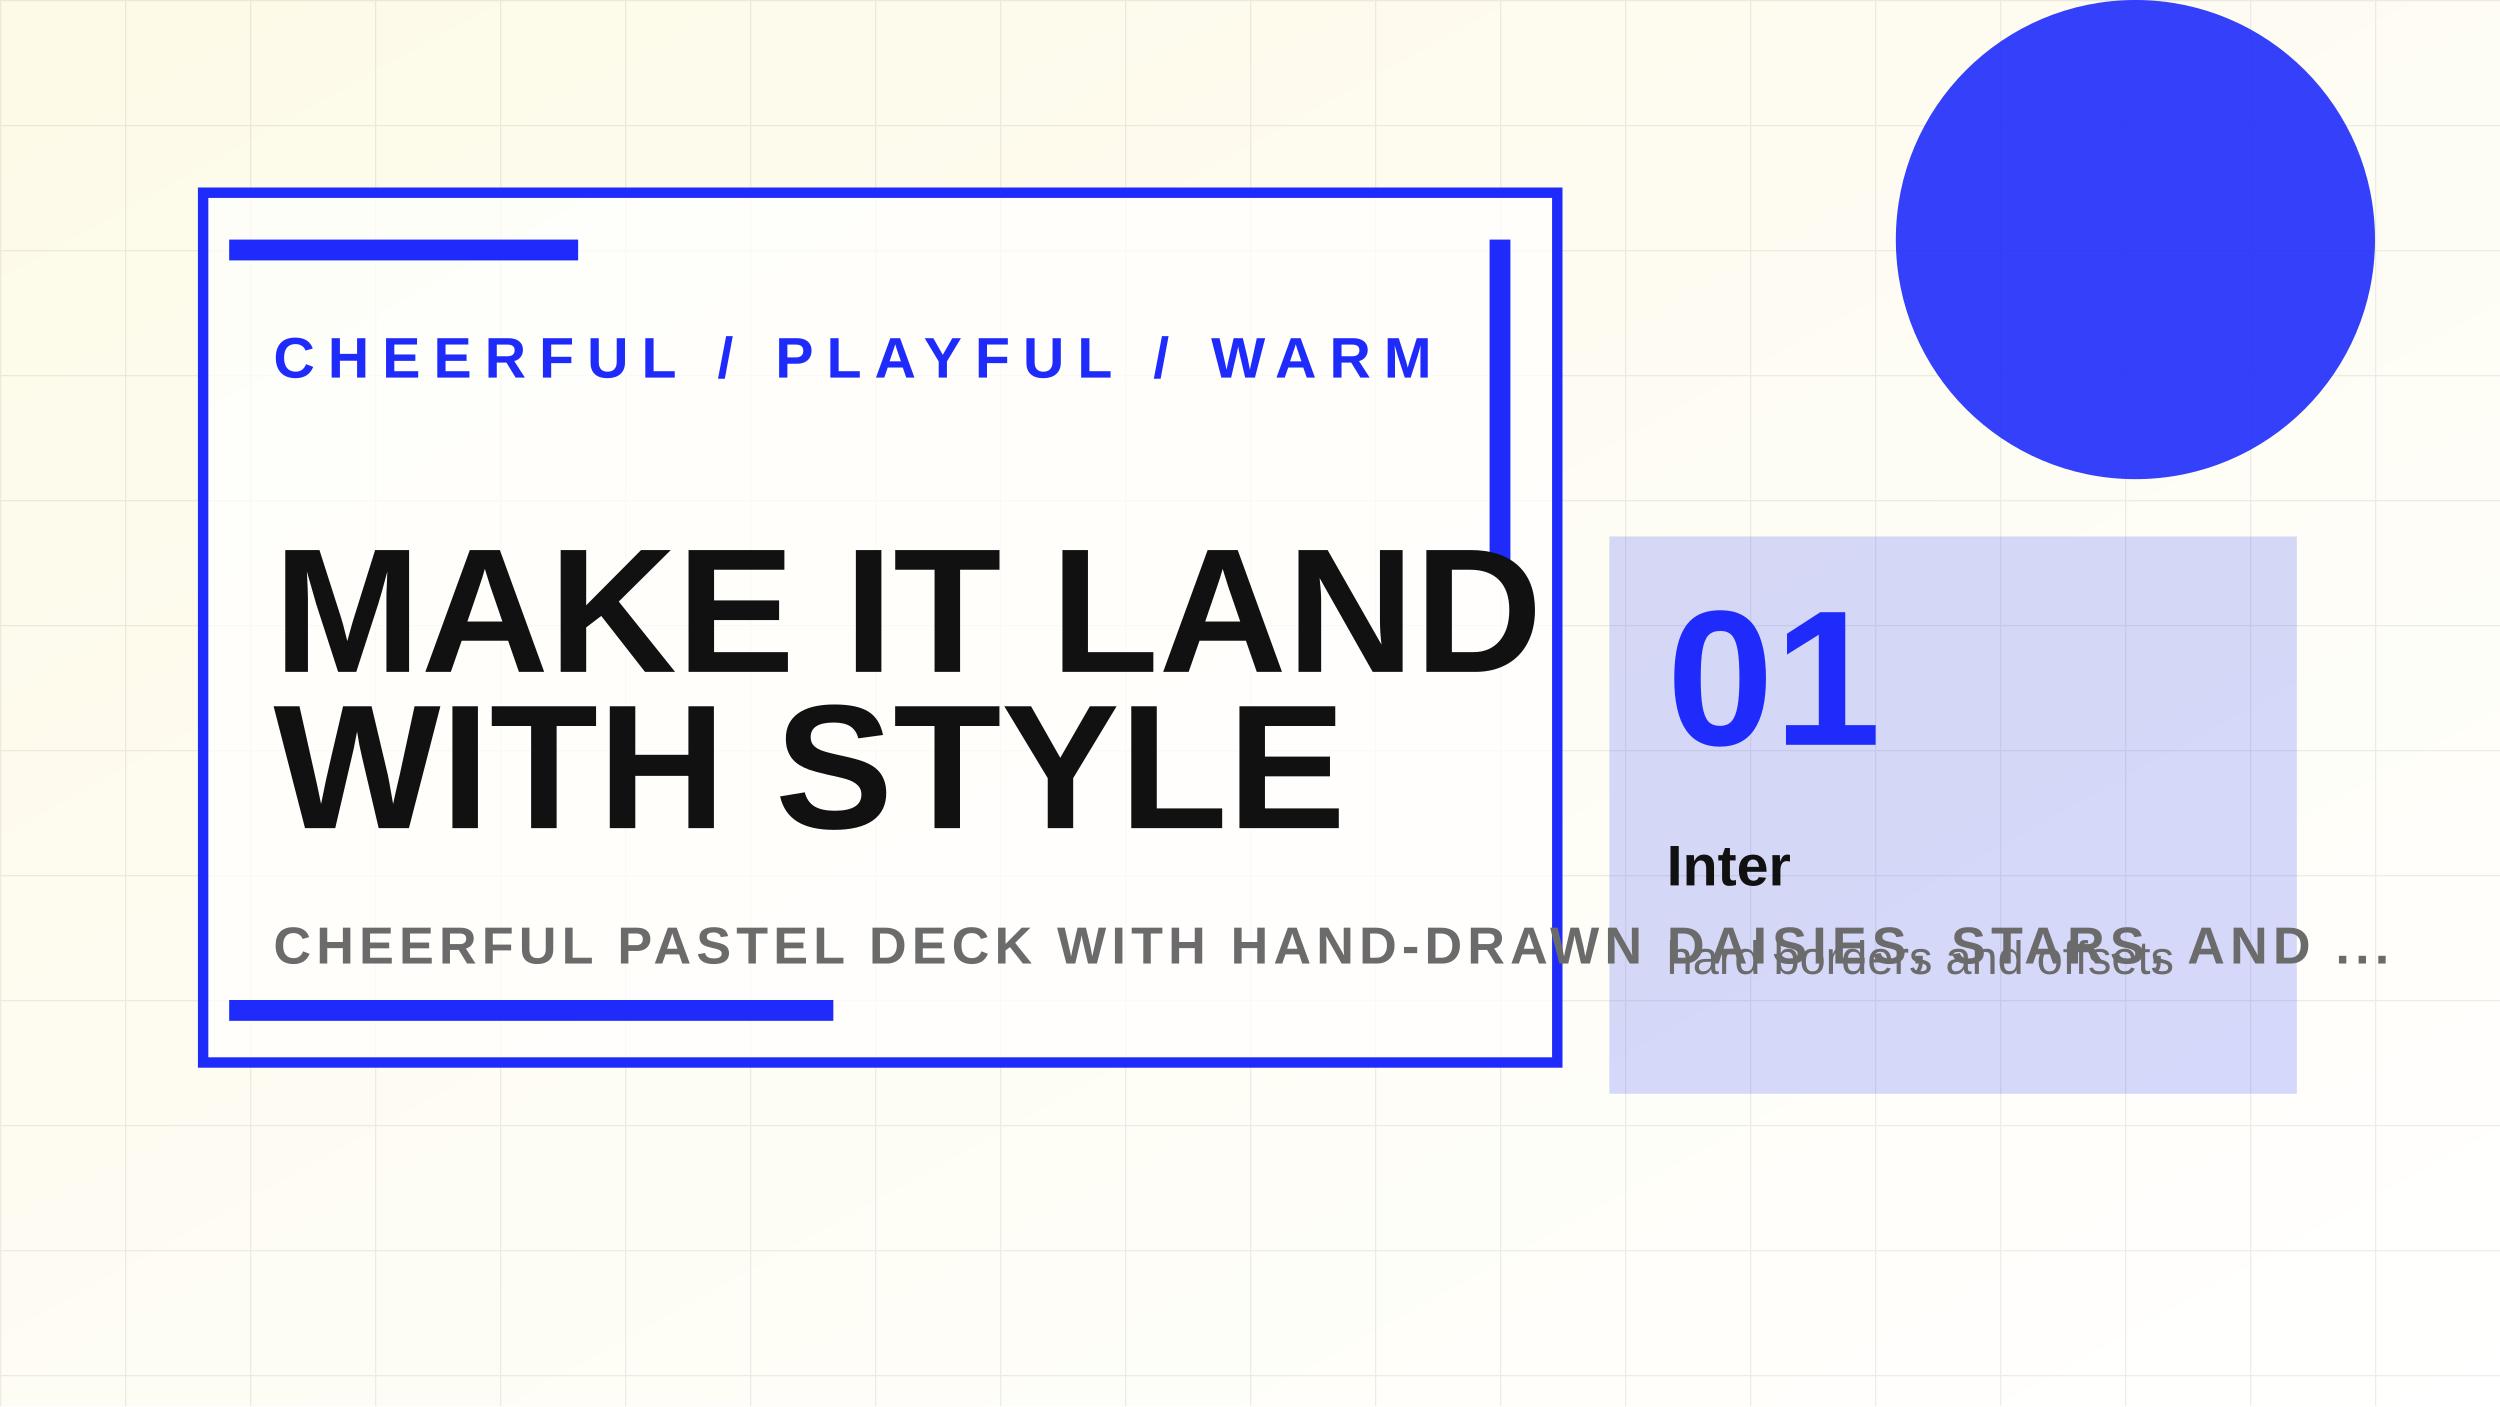
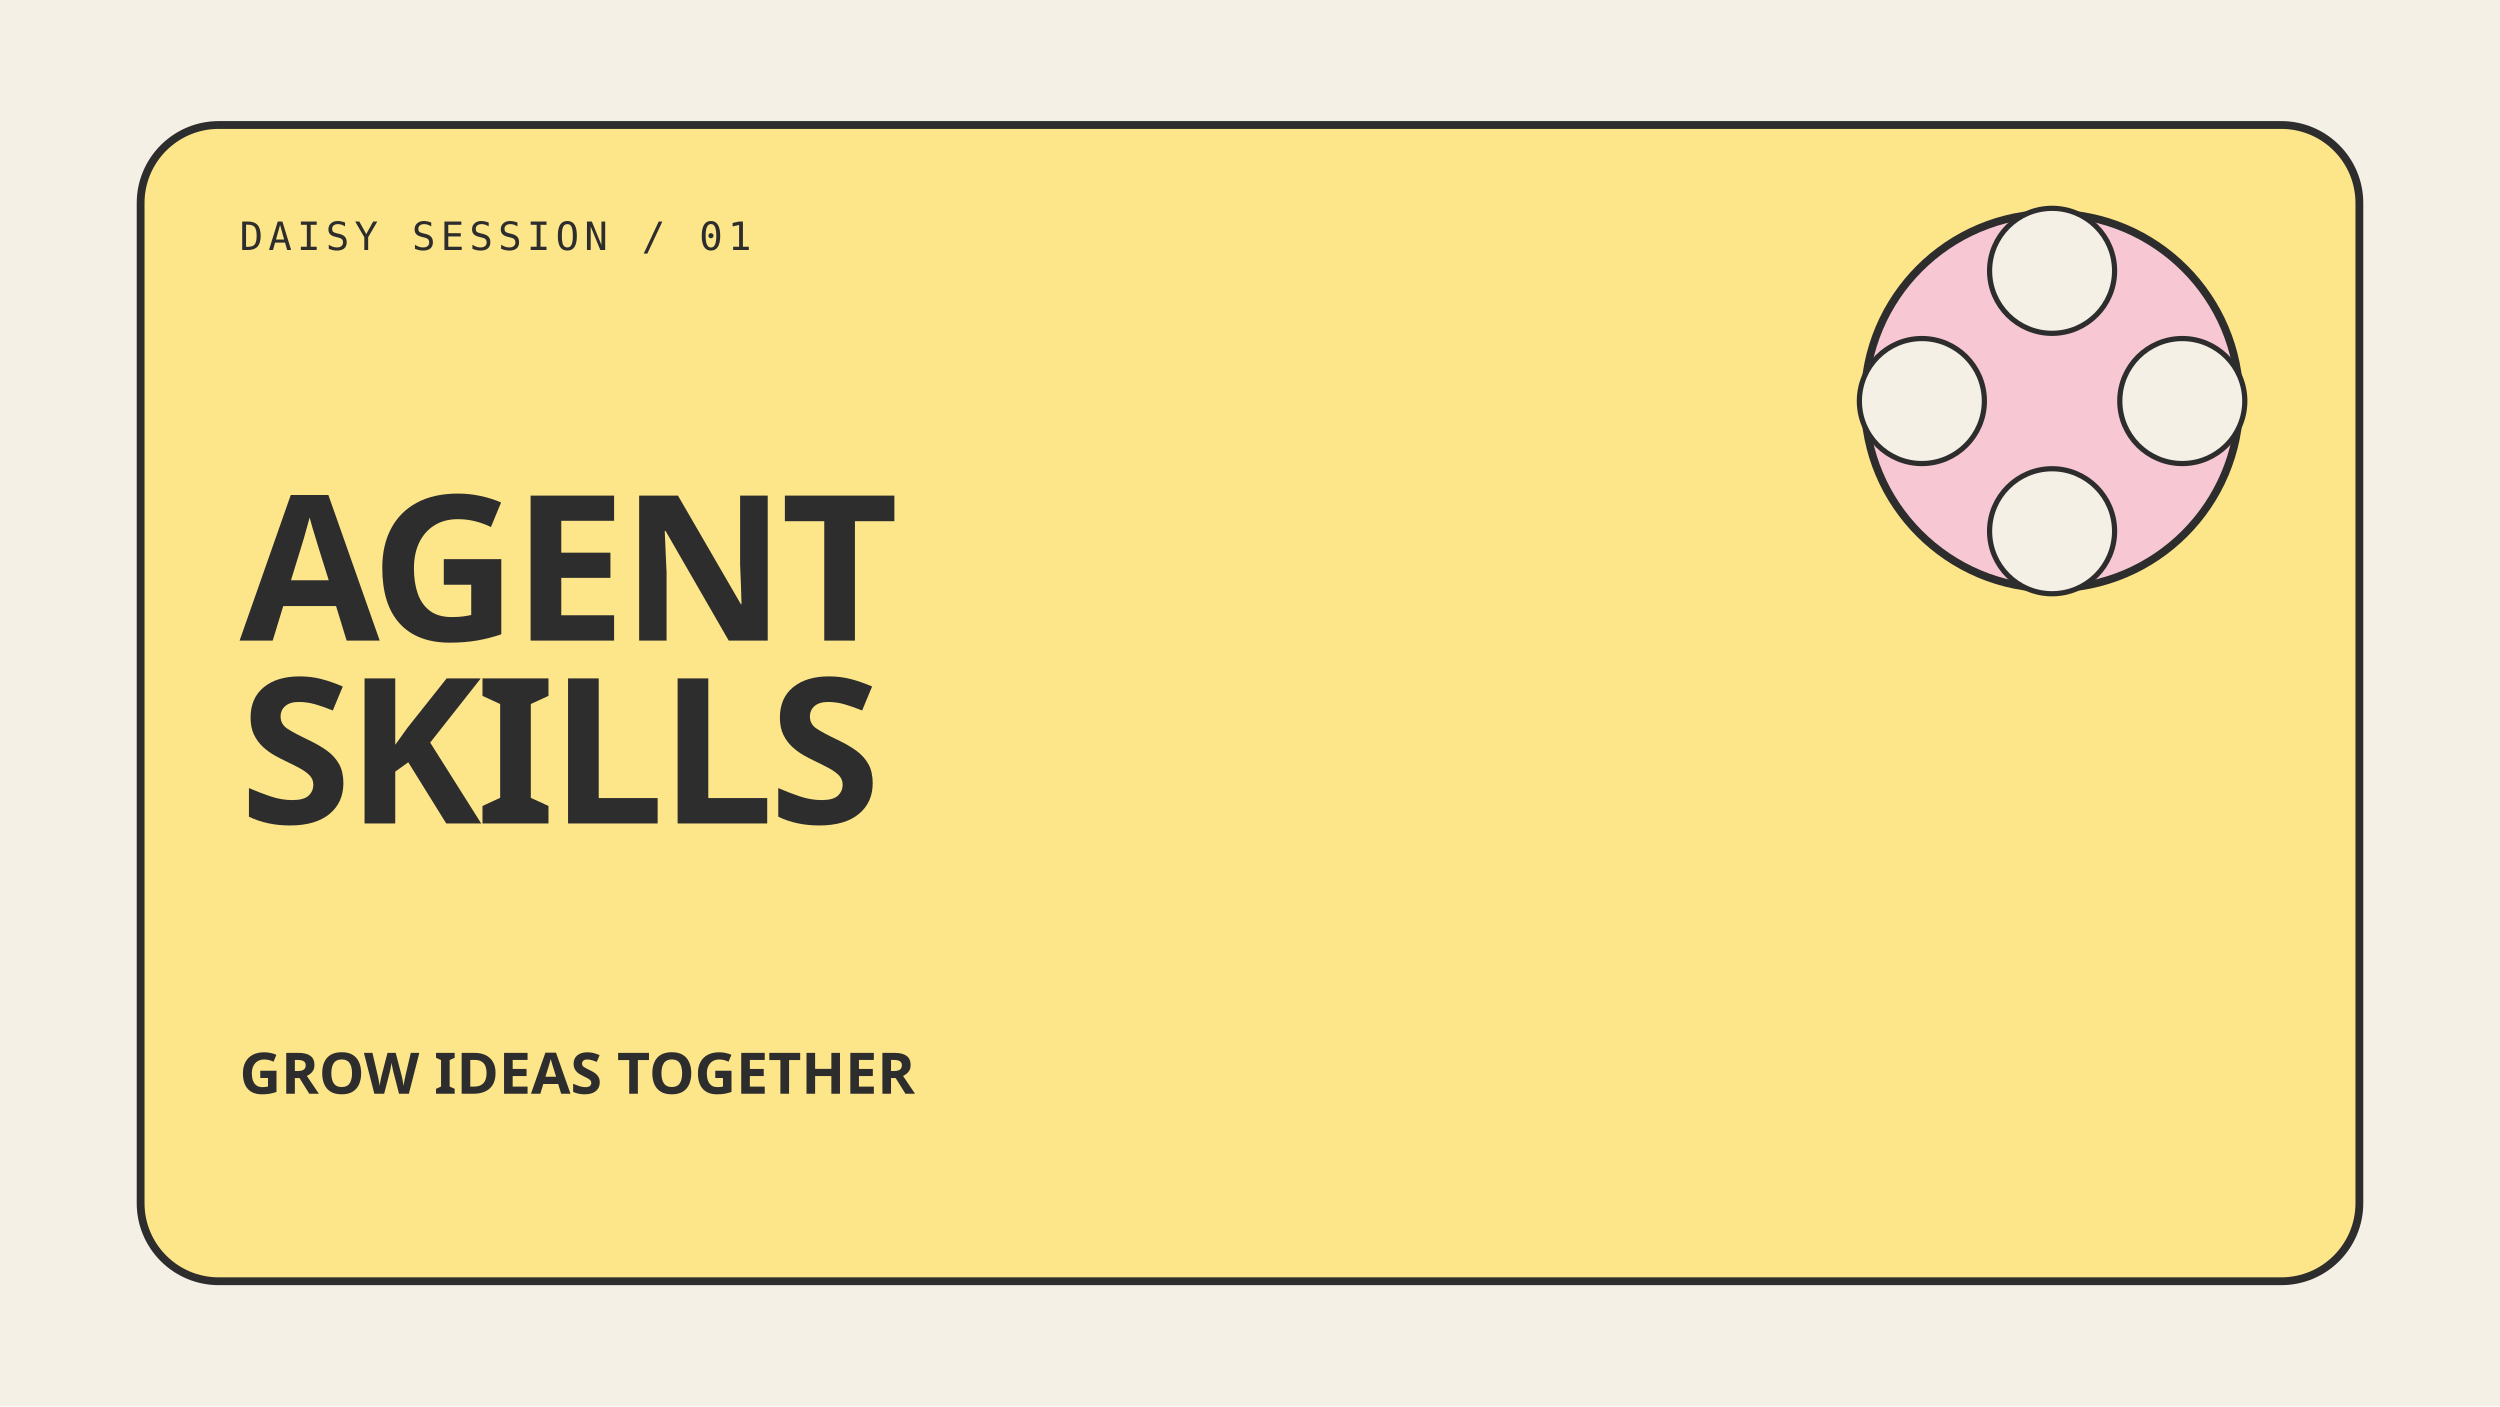
- <svg xmlns="http://www.w3.org/2000/svg" viewBox="0 0 960 540" role="img" aria-label="Daisy Days">
-   <defs>
-     <linearGradient id="bg" x1="0" y1="0" x2="1" y2="1">
-       <stop stop-color="#fdfae7" />
-       <stop offset="1" stop-color="#ffffff" />
-     </linearGradient>
-     <pattern id="grid" width="48" height="48" patternUnits="userSpaceOnUse">
-       <path d="M48 0H0V48" fill="none" stroke="#00000018" stroke-width="1" />
-     </pattern>
-   </defs>
-   <rect width="960" height="540" fill="url(#bg)" />
-   <rect width="960" height="540" fill="url(#grid)" opacity=".75" />
-   <circle cx="820" cy="92" r="92" fill="#1e2bfa" opacity=".9" />
-   <rect x="620" y="208" width="260" height="210" fill="#1e2bfa" opacity=".18" stroke="#1e2bfa" stroke-width="4" />
-   <rect x="78" y="74" width="520" height="334" fill="#ffffffb8" stroke="#1e2bfa" stroke-width="4" />
-   <path d="M92 96H218M92 388H316M576 96V214" stroke="#1e2bfa" stroke-width="8" stroke-linecap="square" />
-   <text x="105" y="145" fill="#1e2bfa" font-family="Arial, sans-serif" font-size="22" font-weight="700" letter-spacing="5">CHEERFUL / PLAYFUL / WARM</text>
-   <text x="105" y="258" fill="#111111" font-family="Arial Black, Arial, sans-serif" font-size="68" font-weight="900">MAKE IT LAND</text>
-   <text x="105" y="318" fill="#111111" font-family="Arial Black, Arial, sans-serif" font-size="68" font-weight="900">WITH STYLE</text>
-   <text x="105" y="370" fill="#6b6b6b" font-family="Arial, sans-serif" font-size="20" font-weight="700" letter-spacing="2">CHEERFUL PASTEL DECK WITH HAND-DRAWN DAISIES, STARS, AND ...</text>
-   <text x="640" y="286" fill="#1e2bfa" font-family="Arial Black, Arial, sans-serif" font-size="74" font-weight="900">01</text>
-   <text x="640" y="340" fill="#111111" font-family="Arial, sans-serif" font-size="22" font-weight="700">Inter</text>
-   <text x="640" y="374" fill="#6b6b6b" font-family="Arial, sans-serif" font-size="18">hard borders and offsets</text>
+ <svg xmlns="http://www.w3.org/2000/svg" viewBox="0 0 960 540" role="img" aria-label="Daisy Days title slide preview" data-template-slug="daisy-days" data-preview-family="playful" data-contract-hash="7c6901b259e1064ddc7065be385e3fd938c8b99967a4c8e597bd0fee2a61a7d3" data-display-font="Fredoka One" data-body-font="Quicksand">
+   <rect width="960" height="540" fill="#F5F0E6" />
+   <rect x="54" y="48" width="852" height="444" rx="30" fill="#FDE68A" stroke="#2D2D2D" stroke-width="3" />
+   <circle cx="788" cy="154" r="72" fill="#F7C8D4" stroke="#2D2D2D" stroke-width="3" />
+   <g fill="#F5F0E6" stroke="#2D2D2D" stroke-width="2">
+     <circle cx="788" cy="104" r="24" />
+     <circle cx="838" cy="154" r="24" />
+     <circle cx="788" cy="204" r="24" />
+     <circle cx="738" cy="154" r="24" />
+   </g>
+   <text x="92" y="96" fill="#2D2D2D" font-family="Quicksand,Noto Sans SC,monospace" font-size="15" letter-spacing="2">DAISY SESSION / 01</text>
+   <text x="92" y="246" fill="#2D2D2D" font-family="Fredoka One,Noto Sans SC,sans-serif" font-size="78" font-weight="800" letter-spacing="-2">
+     <tspan x="92" dy="0">AGENT</tspan>
+     <tspan x="92" dy="70.2">SKILLS</tspan>
+   </text>
+   <text x="92" y="420" fill="#2D2D2D" font-family="Quicksand" font-size="22" font-weight="600">GROW IDEAS TOGETHER</text>
</svg>
